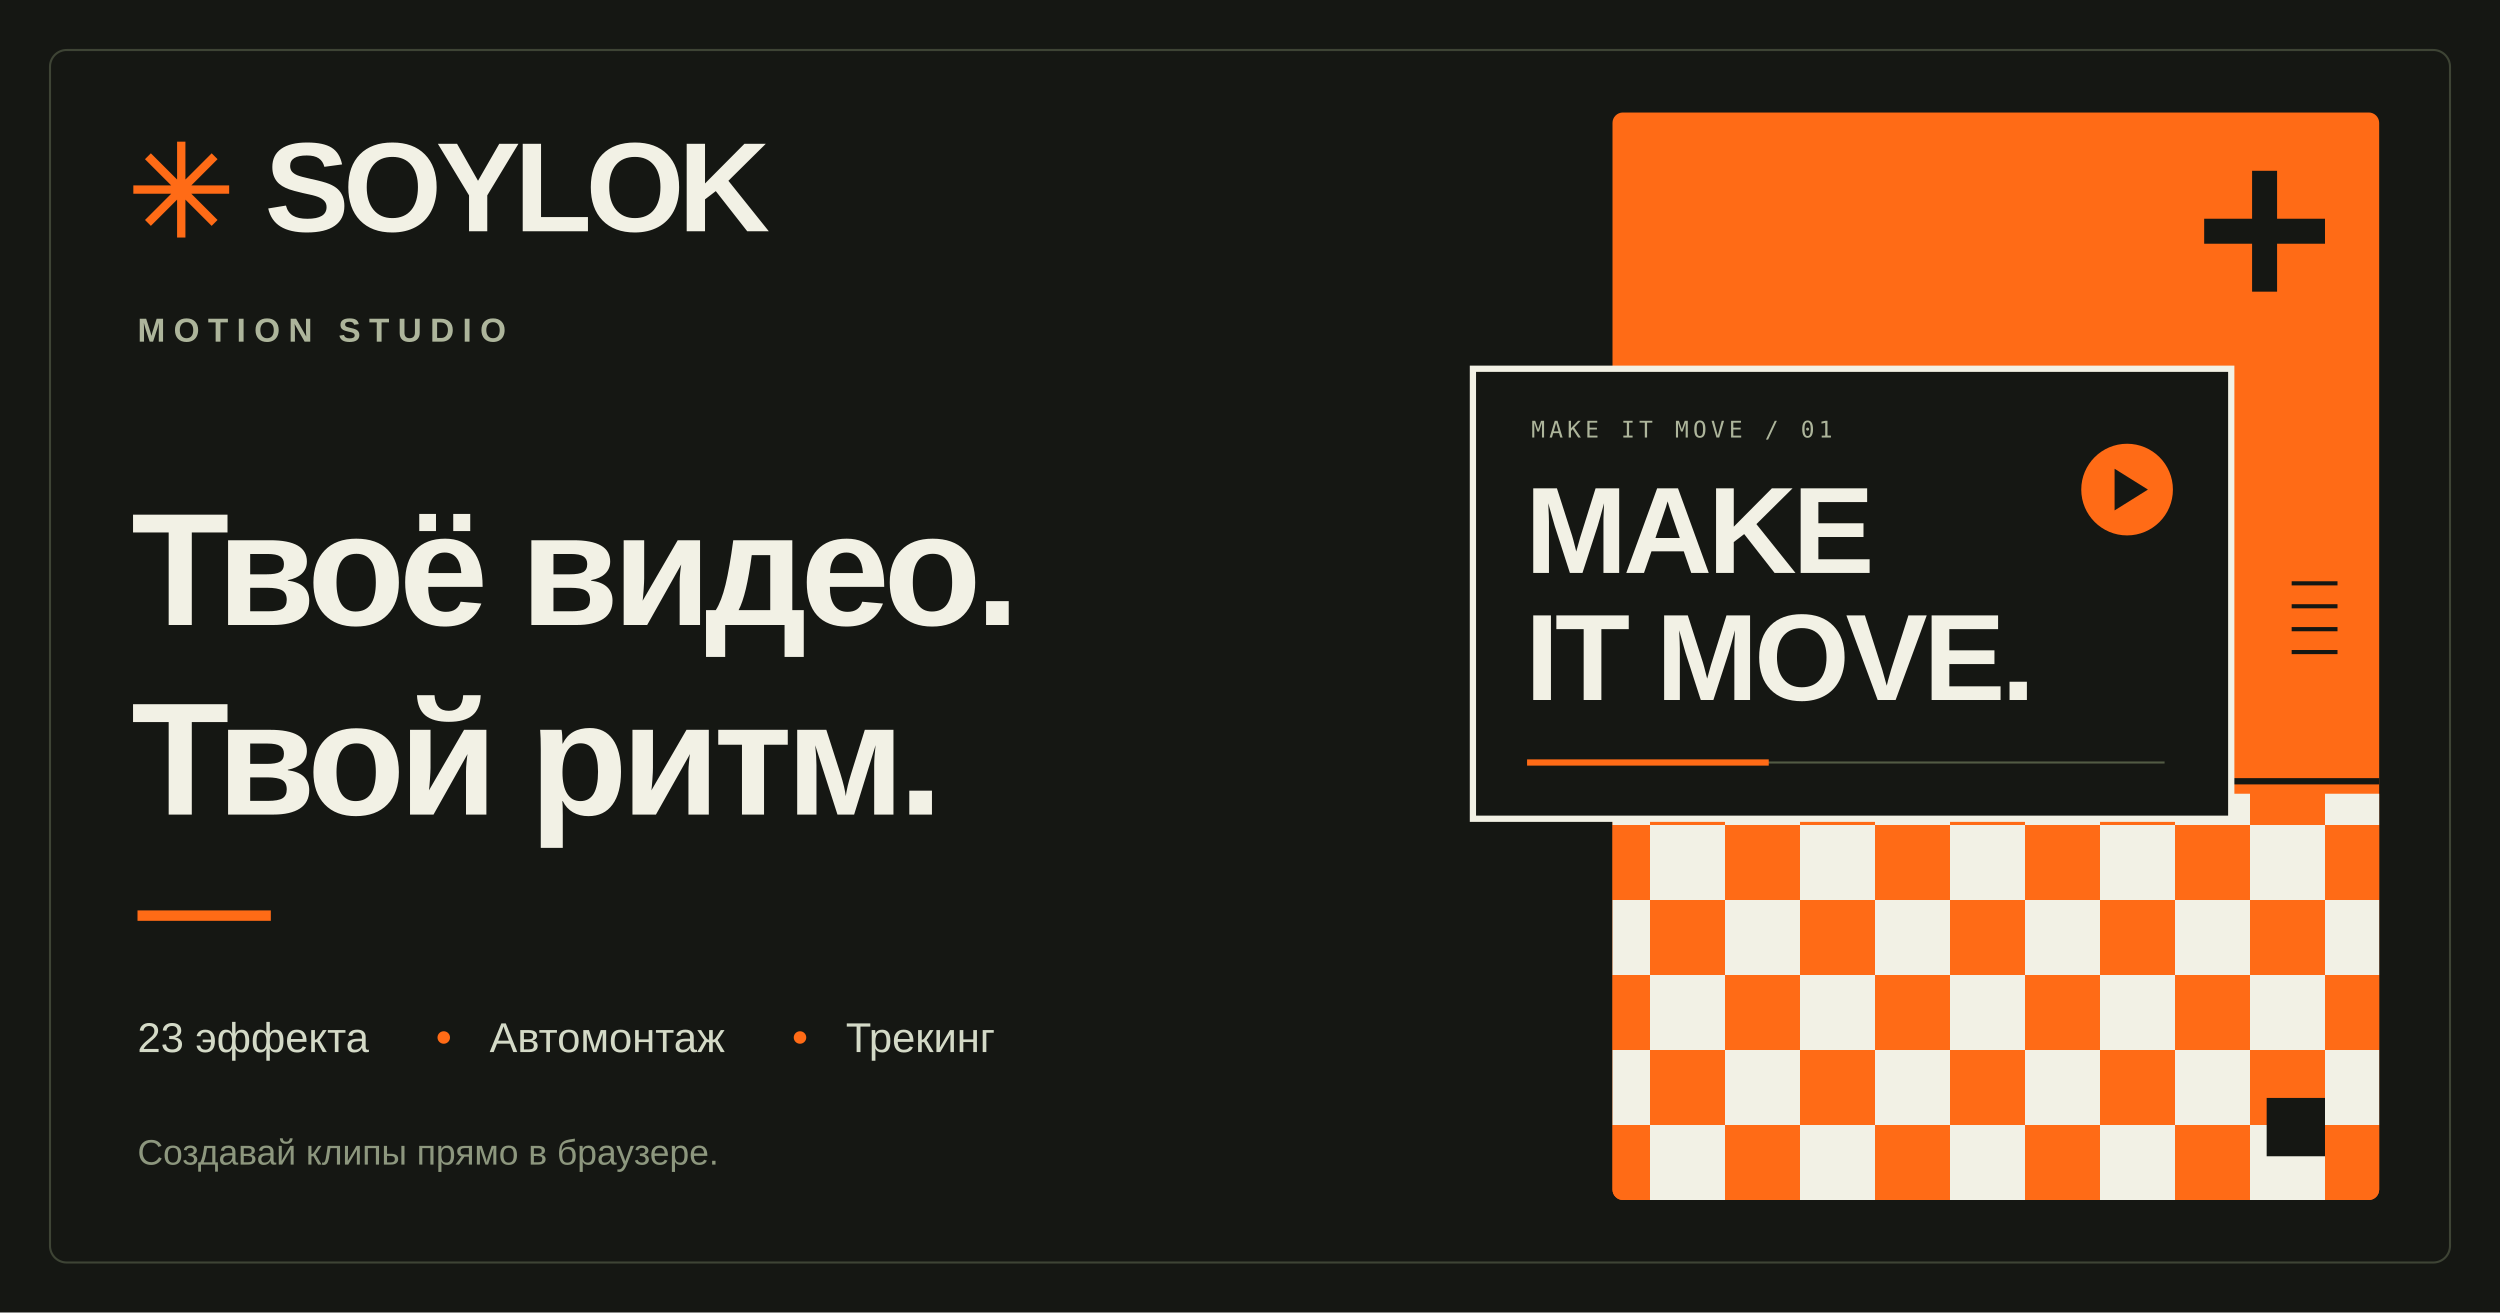
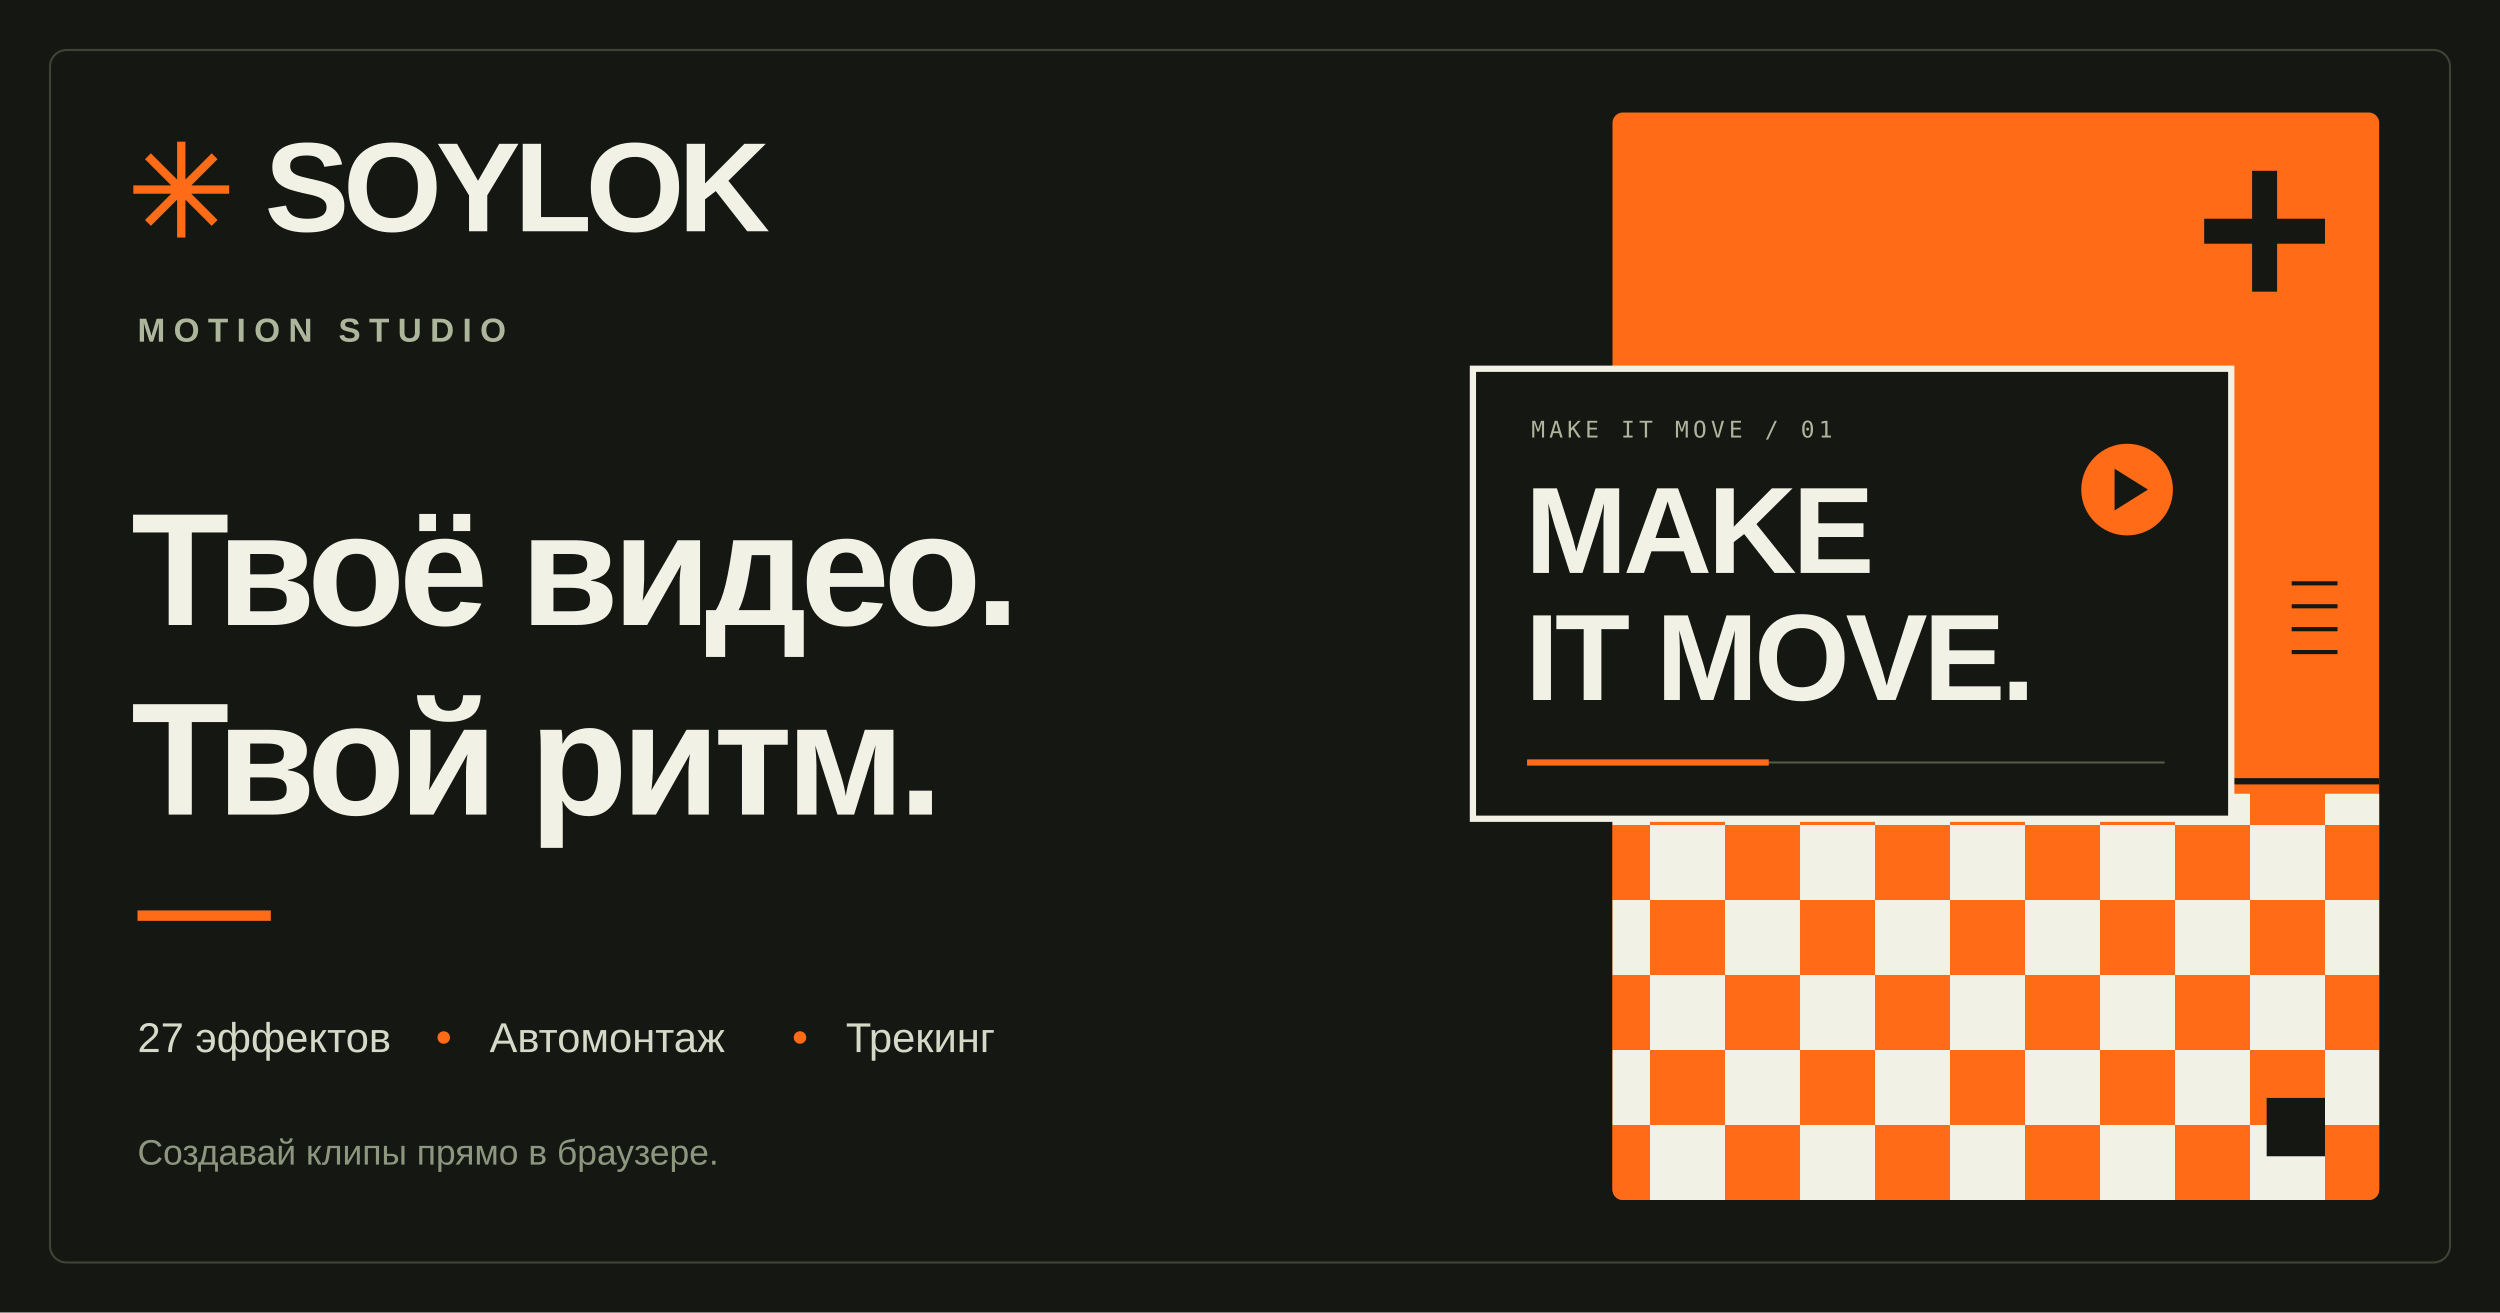
<svg xmlns="http://www.w3.org/2000/svg" width="1200" height="630" viewBox="0 0 1200 630">
  <defs>
    <pattern id="checker" width="72" height="72" patternUnits="userSpaceOnUse">
      <rect width="72" height="72" fill="#f2f1e5" />
      <path d="M0 0h36v36H0zM36 36h36v36H36z" fill="#ff6b16" />
    </pattern>
    <clipPath id="panel">
      <rect x="774" y="54" width="368" height="522" rx="5" />
    </clipPath>
  </defs>
  <rect width="1200" height="630" fill="#151713" />
  <rect x="24" y="24" width="1152" height="582" rx="8" fill="none" stroke="#3e4435" />
  <g stroke="#ff6b16" stroke-width="4" transform="translate(87 91)">
    <path d="M-23 0h46M0-23v46M-16-16l32 32M16-16l-32 32" />
  </g>
  <text x="127" y="111" fill="#f2f1e5" font-family="Arial, Helvetica, sans-serif" font-weight="800" font-size="61" letter-spacing="-3">SOYLOK</text>
  <text x="66" y="164" fill="#adb59b" font-family="Arial, Helvetica, sans-serif" font-size="16" font-weight="600" letter-spacing="4">MOTION STUDIO</text>
  <g fill="#f2f1e5" font-family="Arial, Helvetica, sans-serif" font-weight="700" font-size="77" letter-spacing="-3">
    <text x="63" y="300">Твоё видео.</text>
    <text x="63" y="391">Твой ритм.</text>
  </g>
  <rect x="66" y="437" width="64" height="5" fill="#ff6b16" />
  <g font-family="Arial, Helvetica, sans-serif" font-size="20" font-weight="500" fill="#d4dac7">
-     <text x="66" y="505">23 эффекта</text>
+     <text x="66" y="505">27 эффектов</text>
    <circle cx="213" cy="498" r="3" fill="#ff6b16" />
    <text x="235" y="505">Автомонтаж</text>
    <circle cx="384" cy="498" r="3" fill="#ff6b16" />
    <text x="406" y="505">Трекинг</text>
  </g>
  <text x="66" y="559" fill="#8d977e" font-family="Arial, Helvetica, sans-serif" font-size="17">Создавай клипы прямо в браузере.</text>
  <rect x="774" y="54" width="368" height="522" rx="5" fill="#ff6b16" />
  <g clip-path="url(#panel)">
    <path d="M719 381h482l184 225H563z" fill="url(#checker)" />
    <path d="M756 375h404" stroke="#151713" stroke-width="3" />
    <g fill="#151713" transform="translate(1087 111)">
      <path d="M-29-6h58v12h-58zM-6-29h12v58H-6z" />
    </g>
    <circle cx="808" cy="317" r="10" fill="#151713" />
    <path d="M1100 280h22M1100 291h22M1100 302h22M1100 313h22" stroke="#151713" stroke-width="2" />
    <rect x="1088" y="527" width="28" height="28" fill="#151713" />
  </g>
  <rect x="707" y="177" width="364" height="216" fill="#151713" stroke="#f2f1e5" stroke-width="3" />
  <text x="735" y="210" fill="#adb59b" font-family="monospace" font-size="11" letter-spacing="2">MAKE IT MOVE / 01</text>
  <g fill="#f2f1e5" font-family="Arial, Helvetica, sans-serif" font-size="59" font-weight="800" letter-spacing="-2">
    <text x="732" y="275">MAKE</text>
    <text x="732" y="336">IT MOVE.</text>
  </g>
  <circle cx="1021" cy="235" r="22" fill="#ff6b16" />
  <path d="M1015 225l16 10-16 10z" fill="#151713" />
  <path d="M733 366h306" stroke="#525b44" />
  <path d="M733 366h116" stroke="#ff6b16" stroke-width="3" />
</svg>
